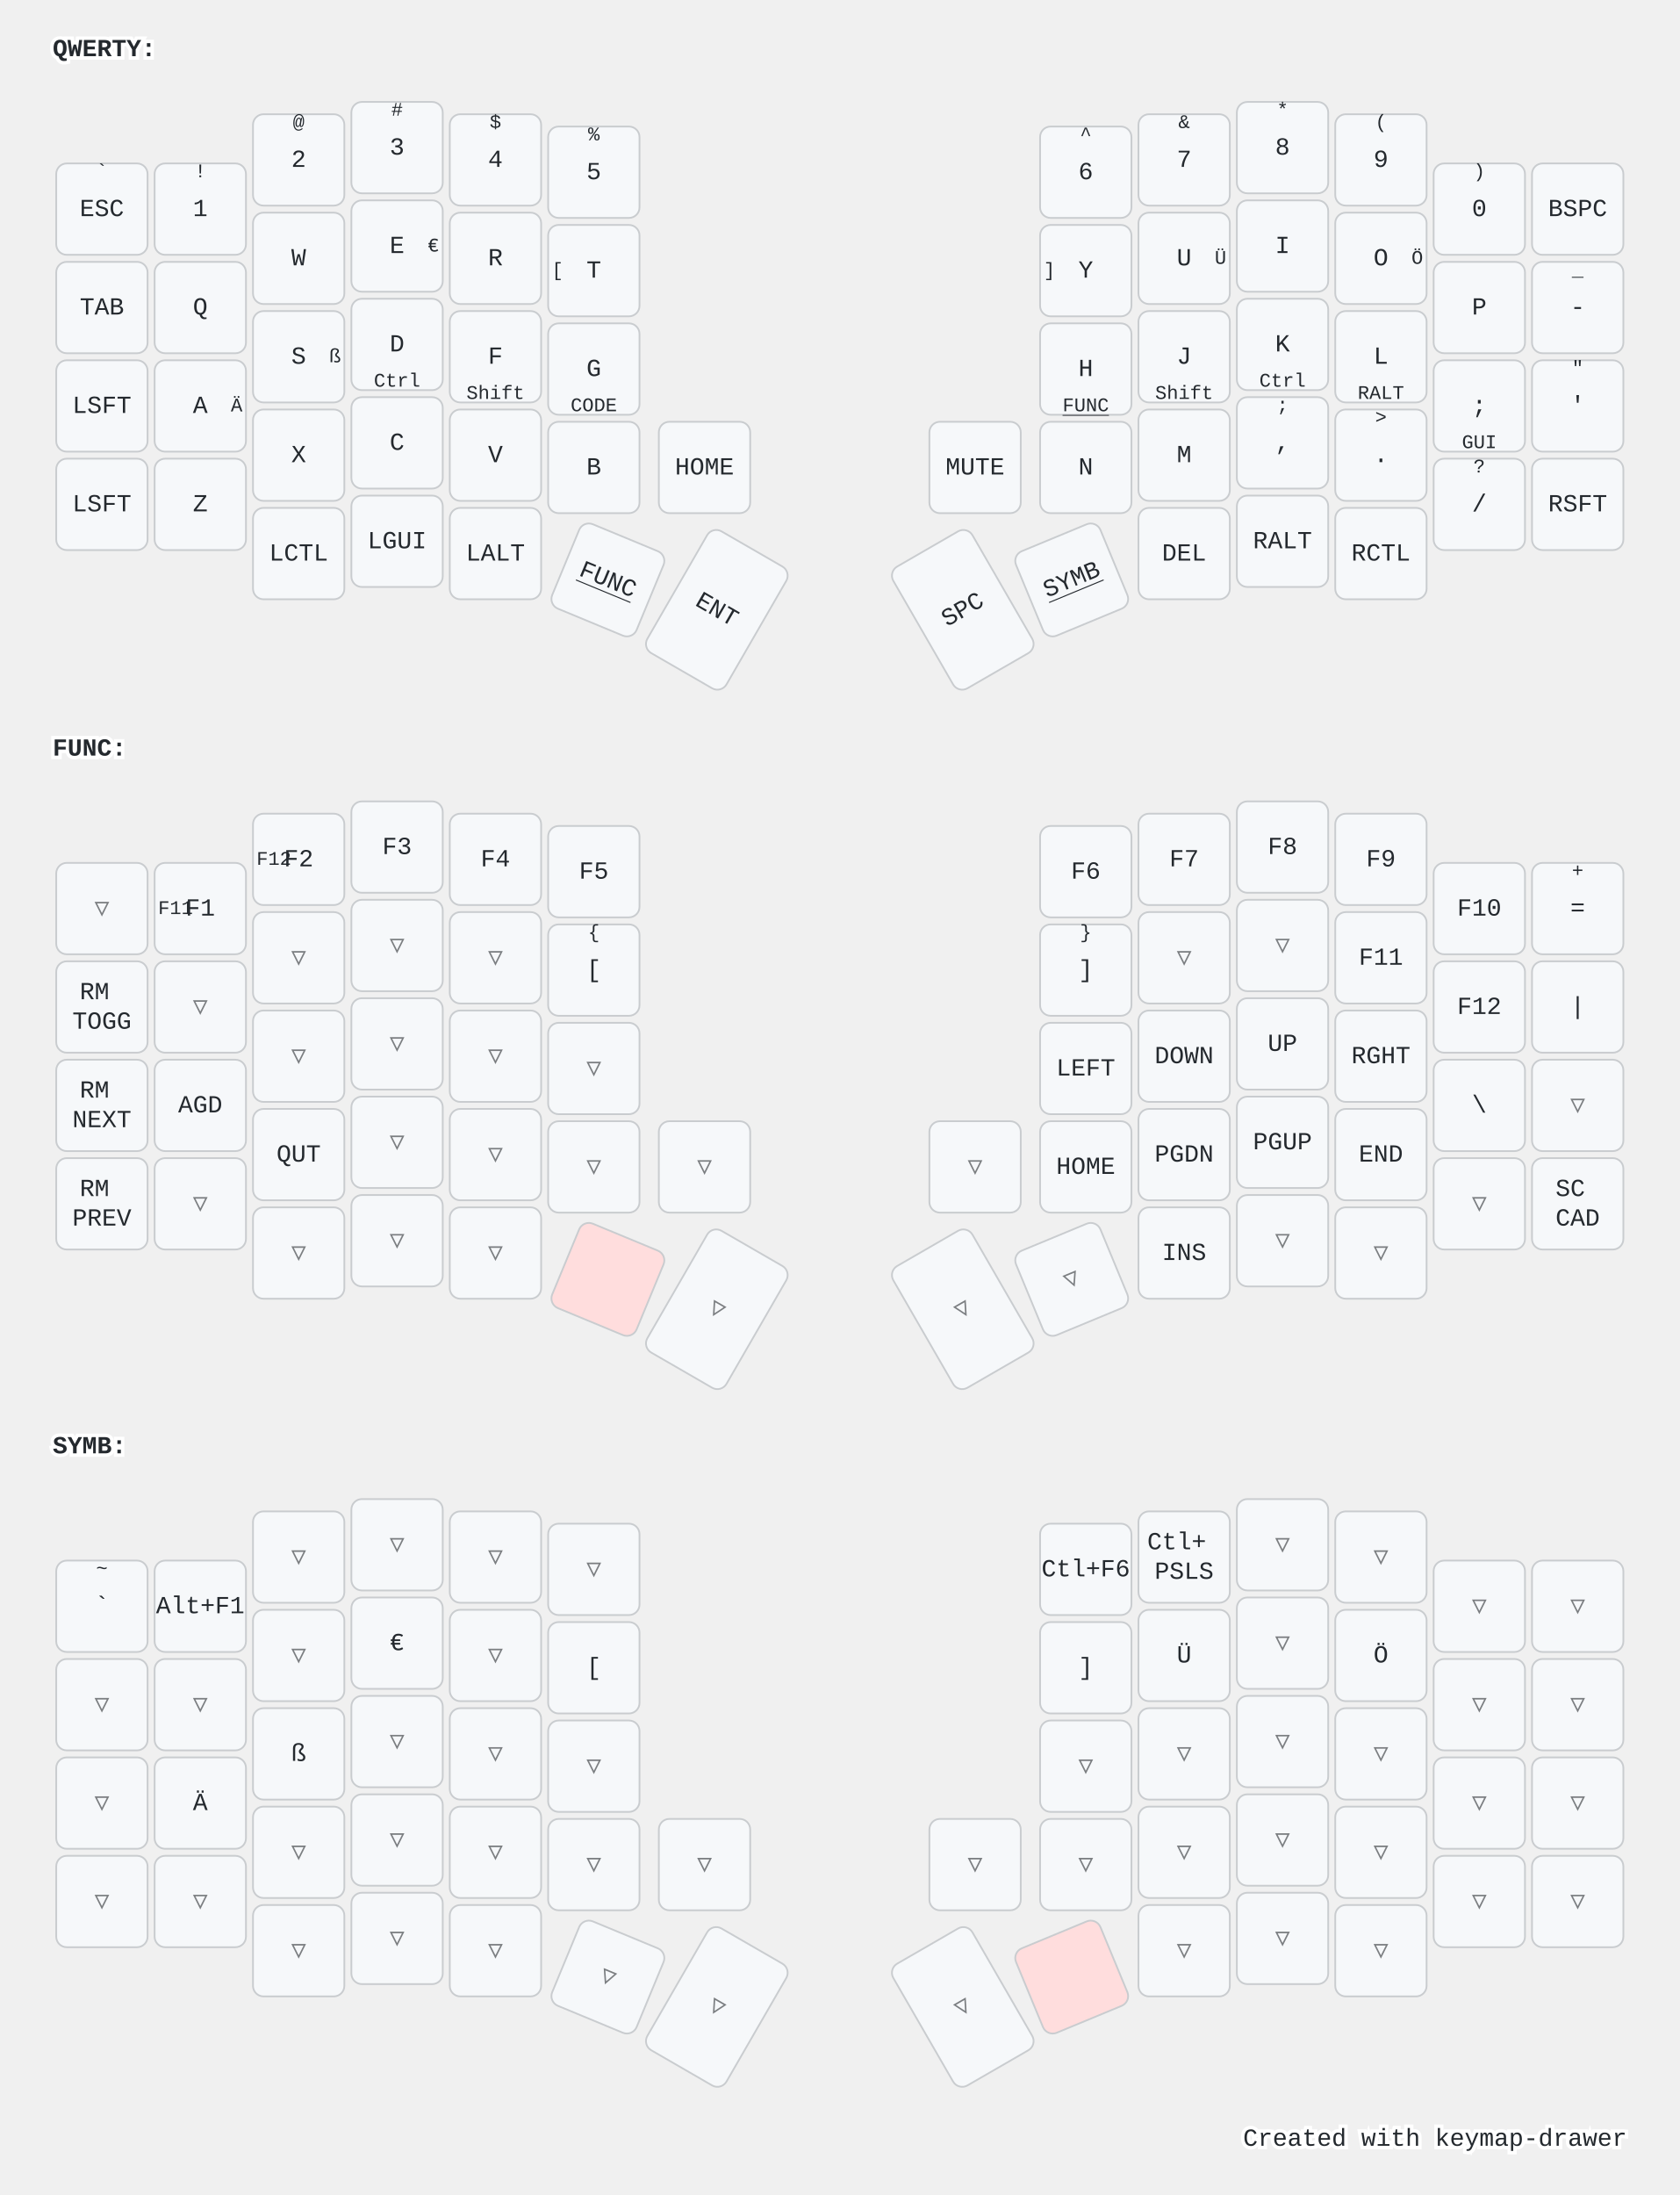
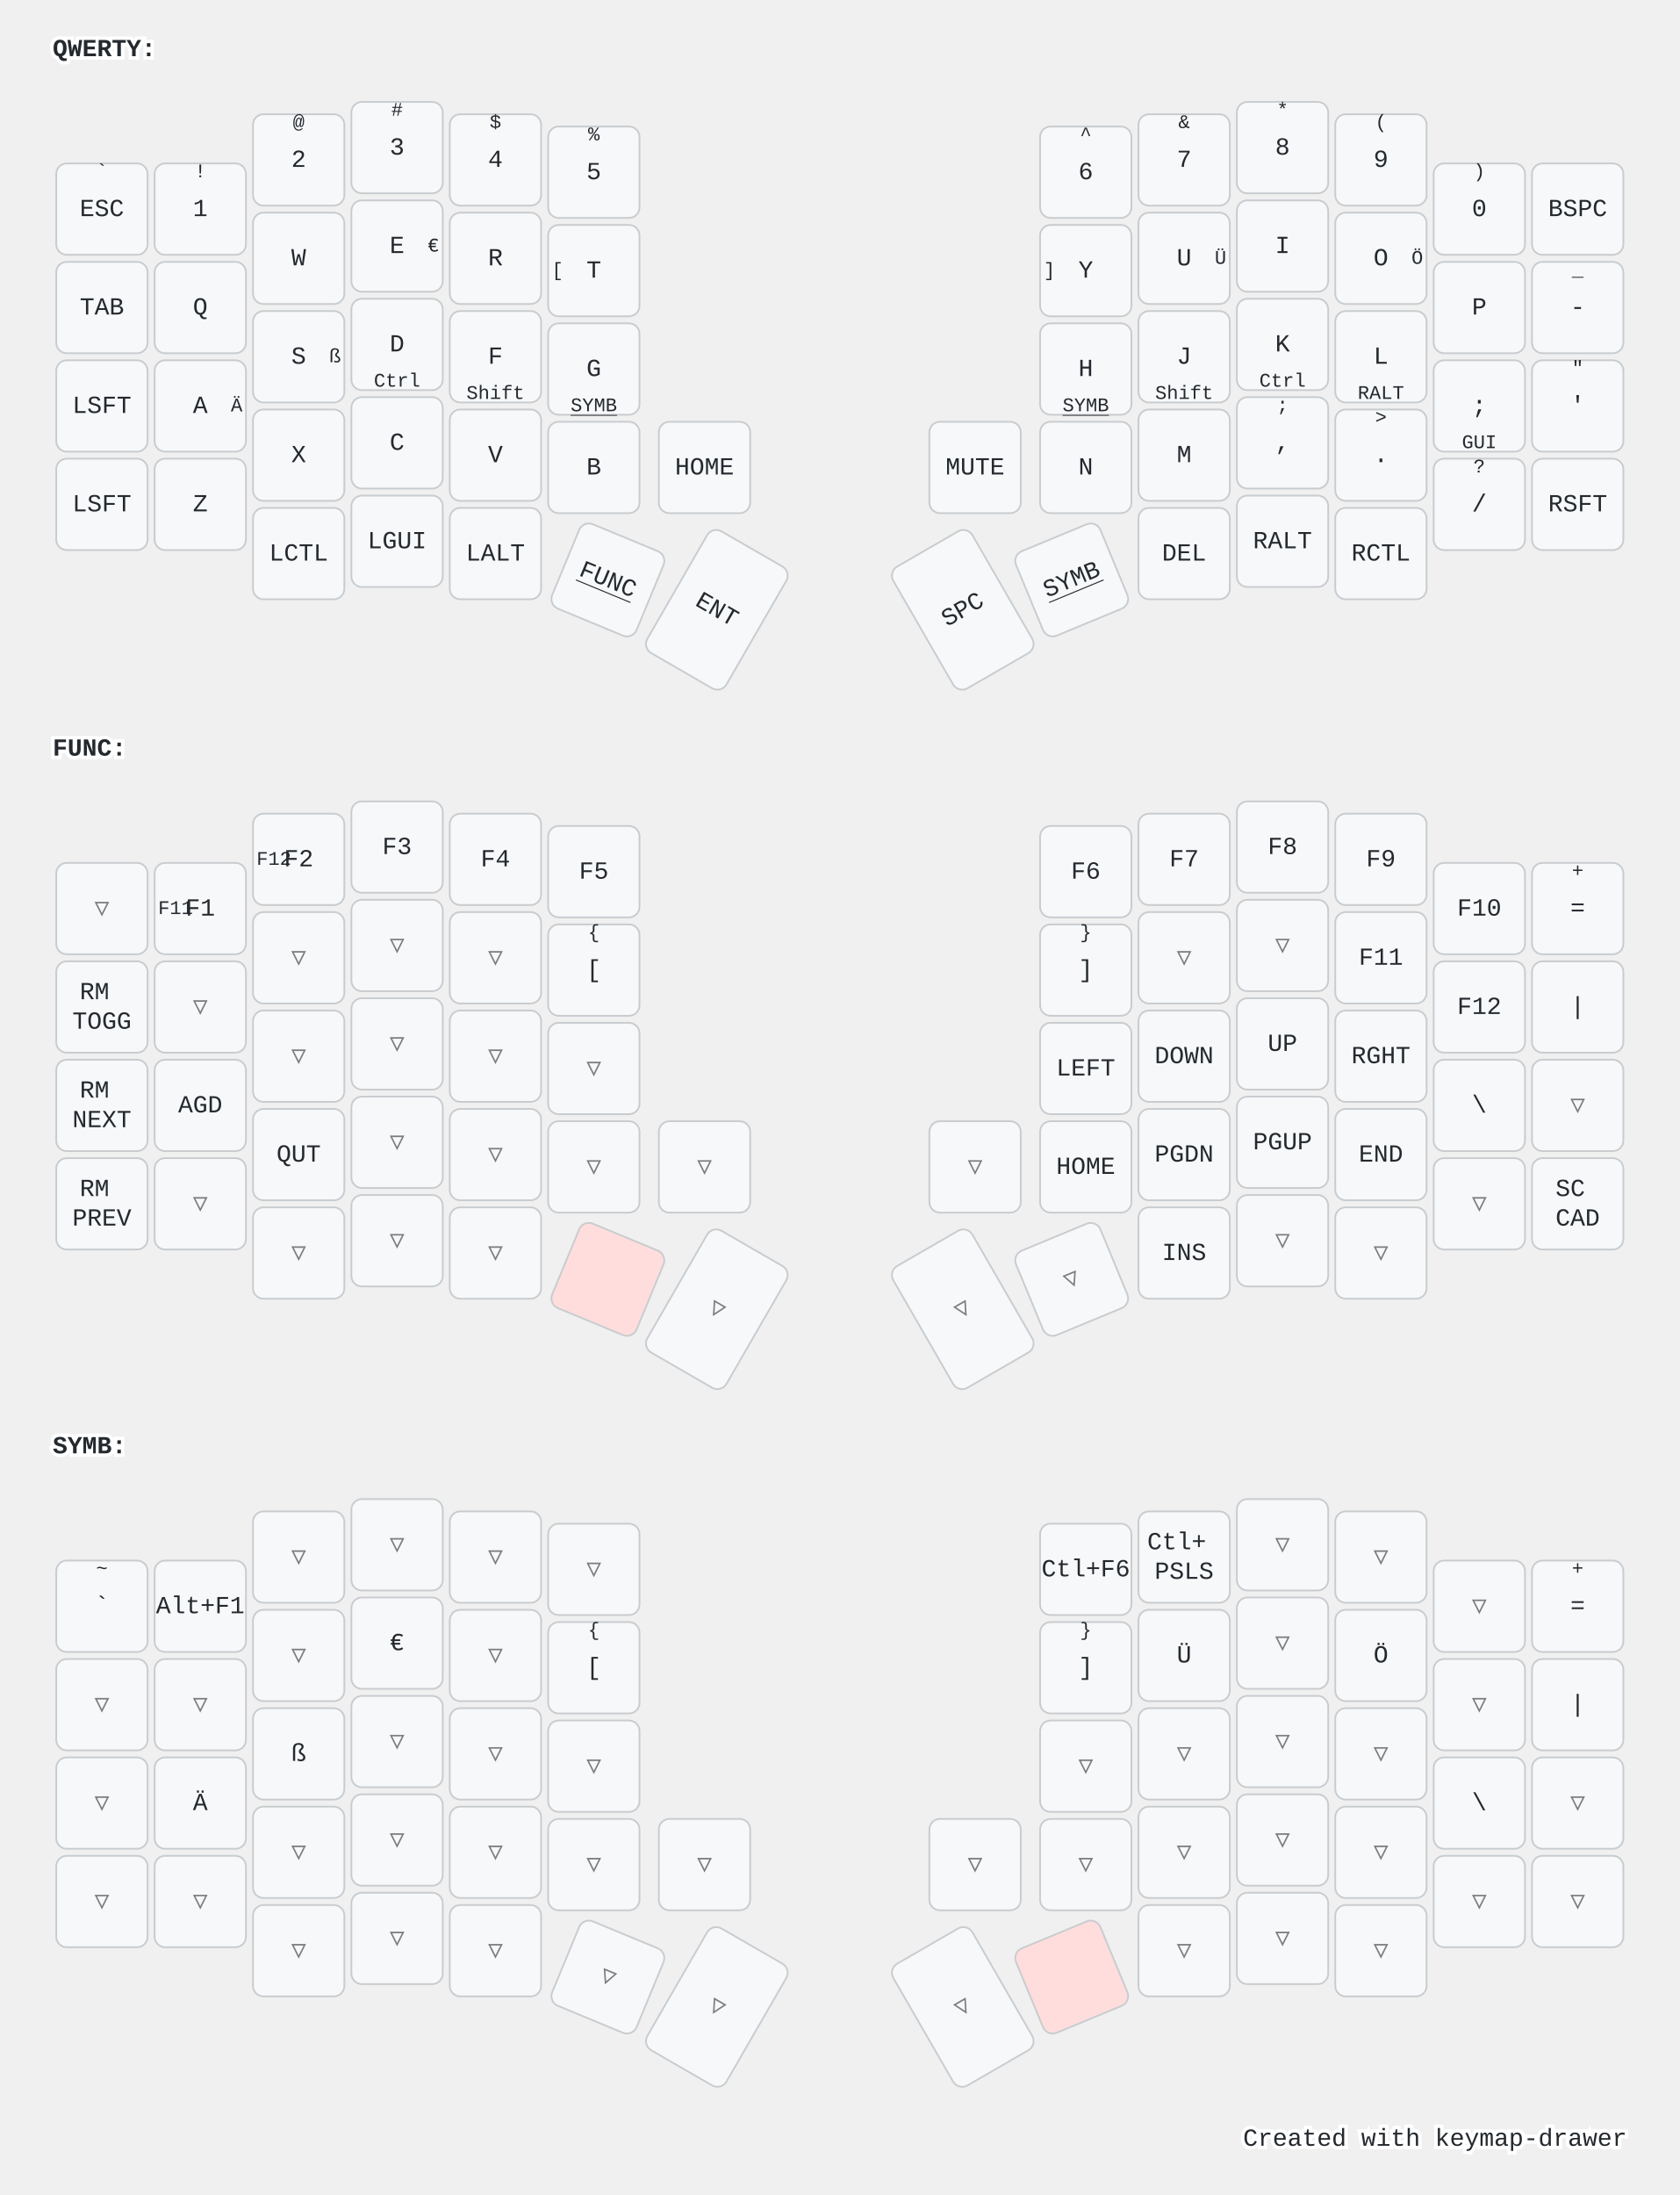
<svg xmlns="http://www.w3.org/2000/svg" width="956" height="1249" viewBox="0 0 956 1249" class="keymap">
  <style>/* inherit to force styles through use tags */
svg path {
    fill: inherit;
}

/* font and background color specifications */
svg.keymap {
    font-family: SFMono-Regular,Consolas,Liberation Mono,Menlo,monospace;
    font-size: 14px;
    font-kerning: normal;
    text-rendering: optimizeLegibility;
    fill: #24292e;
}

/* default key styling */
rect.key {
    fill: #f6f8fa;
}

rect.key, rect.combo {
    stroke: #c9cccf;
    stroke-width: 1;
}

/* default key side styling, only used is draw_key_sides is set */
rect.side {
    filter: brightness(90%);
}

/* color accent for combo boxes */
rect.combo, rect.combo-separate {
    fill: #cdf;
}

/* color accent for held keys */
rect.held, rect.combo.held {
    fill: #fdd;
}

/* color accent for ghost (optional) keys */
rect.ghost, rect.combo.ghost {
    stroke-dasharray: 4, 4;
    stroke-width: 2;
}

text {
    text-anchor: middle;
    dominant-baseline: middle;
}

/* styling for layer labels */
text.label {
    font-weight: bold;
    text-anchor: start;
    stroke: white;
    stroke-width: 4;
    paint-order: stroke;
}

/* styling for optional footer */
text.footer {
    text-anchor: end;
    dominant-baseline: auto;
    stroke: white;
    stroke-width: 4;
    paint-order: stroke;
}

/* styling for combo tap, and key non-tap label text */
text.combo, text.hold, text.shifted, text.left, text.right {
    font-size: 11px;
}

text.hold {
    text-anchor: middle;
    dominant-baseline: auto;
}

text.shifted {
    text-anchor: middle;
    dominant-baseline: hanging;
}

text.left {
    text-anchor: start;
}

text.right {
    text-anchor: end;
}

text.layer-activator {
    text-decoration: underline;
}

/* styling for hold/shifted label text in combo box */
text.combo.hold, text.combo.shifted, text.combo.left, text.combo.right {
    font-size: 8px;
}

/* lighter symbol for transparent keys */
text.trans {
    fill: #7b7e81;
}

/* styling for combo dendrons */
path.combo {
    stroke-width: 1;
    stroke: gray;
    fill: none;
}

/* Start Tabler Icons Cleanup */
/* cannot use height/width with glyphs */
.icon-tabler &gt; path {
    fill: inherit;
    stroke: inherit;
    stroke-width: 2;
}
/* hide tabler's default box */
.icon-tabler &gt; path[stroke="none"][fill="none"] {
    visibility: hidden;
}
/* End Tabler Icons Cleanup */

@media (prefers-color-scheme: dark) {
svg.keymap { fill: #d1d6db; }
rect.key { fill: #3f4750; }
rect.key, rect.combo { stroke: #60666c; }
rect.combo, rect.combo-separate { fill: #1f3d7a; }
rect.held, rect.combo.held { fill: #854747; }
text.label, text.footer { stroke: black; }
text.trans { fill: #7e8184; }
path.combo { stroke: #7f7f7f; }

}</style>
  <g transform="translate(30, 0)" class="layer-QWERTY">
    <text x="0" y="28" class="label" id="QWERTY">QWERTY:</text>
    <g transform="translate(0, 56)">
      <g transform="translate(28, 63)" class="key keypos-0">
        <rect rx="6" ry="6" x="-26" y="-26" width="52" height="52" class="key" />
        <text x="0" y="0" class="key tap">ESC</text>
        <text x="0" y="-24" class="key shifted">`</text>
      </g>
      <g transform="translate(84, 63)" class="key keypos-1">
        <rect rx="6" ry="6" x="-26" y="-26" width="52" height="52" class="key" />
        <text x="0" y="0" class="key tap">1</text>
        <text x="0" y="-24" class="key shifted">!</text>
      </g>
      <g transform="translate(140, 35)" class="key keypos-2">
        <rect rx="6" ry="6" x="-26" y="-26" width="52" height="52" class="key" />
        <text x="0" y="0" class="key tap">2</text>
        <text x="0" y="-24" class="key shifted">@</text>
      </g>
      <g transform="translate(196, 28)" class="key keypos-3">
        <rect rx="6" ry="6" x="-26" y="-26" width="52" height="52" class="key" />
        <text x="0" y="0" class="key tap">3</text>
        <text x="0" y="-24" class="key shifted">#</text>
      </g>
      <g transform="translate(252, 35)" class="key keypos-4">
        <rect rx="6" ry="6" x="-26" y="-26" width="52" height="52" class="key" />
        <text x="0" y="0" class="key tap">4</text>
        <text x="0" y="-24" class="key shifted">$</text>
      </g>
      <g transform="translate(308, 42)" class="key keypos-5">
        <rect rx="6" ry="6" x="-26" y="-26" width="52" height="52" class="key" />
        <text x="0" y="0" class="key tap">5</text>
        <text x="0" y="-24" class="key shifted">%</text>
      </g>
      <g transform="translate(588, 42)" class="key keypos-6">
        <rect rx="6" ry="6" x="-26" y="-26" width="52" height="52" class="key" />
        <text x="0" y="0" class="key tap">6</text>
        <text x="0" y="-24" class="key shifted">^</text>
      </g>
      <g transform="translate(644, 35)" class="key keypos-7">
        <rect rx="6" ry="6" x="-26" y="-26" width="52" height="52" class="key" />
        <text x="0" y="0" class="key tap">7</text>
        <text x="0" y="-24" class="key shifted">&amp;</text>
      </g>
      <g transform="translate(700, 28)" class="key keypos-8">
        <rect rx="6" ry="6" x="-26" y="-26" width="52" height="52" class="key" />
        <text x="0" y="0" class="key tap">8</text>
        <text x="0" y="-24" class="key shifted">*</text>
      </g>
      <g transform="translate(756, 35)" class="key keypos-9">
        <rect rx="6" ry="6" x="-26" y="-26" width="52" height="52" class="key" />
        <text x="0" y="0" class="key tap">9</text>
        <text x="0" y="-24" class="key shifted">(</text>
      </g>
      <g transform="translate(812, 63)" class="key keypos-10">
        <rect rx="6" ry="6" x="-26" y="-26" width="52" height="52" class="key" />
        <text x="0" y="0" class="key tap">0</text>
        <text x="0" y="-24" class="key shifted">)</text>
      </g>
      <g transform="translate(868, 63)" class="key keypos-11">
        <rect rx="6" ry="6" x="-26" y="-26" width="52" height="52" class="key" />
        <text x="0" y="0" class="key tap">BSPC</text>
      </g>
      <g transform="translate(28, 119)" class="key keypos-12">
        <rect rx="6" ry="6" x="-26" y="-26" width="52" height="52" class="key" />
        <text x="0" y="0" class="key tap">TAB</text>
      </g>
      <g transform="translate(84, 119)" class="key keypos-13">
        <rect rx="6" ry="6" x="-26" y="-26" width="52" height="52" class="key" />
        <text x="0" y="0" class="key tap">Q</text>
      </g>
      <g transform="translate(140, 91)" class="key keypos-14">
        <rect rx="6" ry="6" x="-26" y="-26" width="52" height="52" class="key" />
        <text x="0" y="0" class="key tap">W</text>
      </g>
      <g transform="translate(196, 84)" class="key keypos-15">
        <rect rx="6" ry="6" x="-26" y="-26" width="52" height="52" class="key" />
        <text x="0" y="0" class="key tap">E</text>
        <text x="24" y="0" class="key right">€</text>
      </g>
      <g transform="translate(252, 91)" class="key keypos-16">
        <rect rx="6" ry="6" x="-26" y="-26" width="52" height="52" class="key" />
        <text x="0" y="0" class="key tap">R</text>
      </g>
      <g transform="translate(308, 98)" class="key keypos-17">
        <rect rx="6" ry="6" x="-26" y="-26" width="52" height="52" class="key" />
        <text x="0" y="0" class="key tap">T</text>
        <text x="-24" y="0" class="key left">[</text>
      </g>
      <g transform="translate(588, 98)" class="key keypos-18">
        <rect rx="6" ry="6" x="-26" y="-26" width="52" height="52" class="key" />
        <text x="0" y="0" class="key tap">Y</text>
        <text x="-24" y="0" class="key left">]</text>
      </g>
      <g transform="translate(644, 91)" class="key keypos-19">
        <rect rx="6" ry="6" x="-26" y="-26" width="52" height="52" class="key" />
        <text x="0" y="0" class="key tap">U</text>
        <text x="24" y="0" class="key right">Ü</text>
      </g>
      <g transform="translate(700, 84)" class="key keypos-20">
        <rect rx="6" ry="6" x="-26" y="-26" width="52" height="52" class="key" />
        <text x="0" y="0" class="key tap">I</text>
      </g>
      <g transform="translate(756, 91)" class="key keypos-21">
        <rect rx="6" ry="6" x="-26" y="-26" width="52" height="52" class="key" />
        <text x="0" y="0" class="key tap">O</text>
        <text x="24" y="0" class="key right">Ö</text>
      </g>
      <g transform="translate(812, 119)" class="key keypos-22">
        <rect rx="6" ry="6" x="-26" y="-26" width="52" height="52" class="key" />
        <text x="0" y="0" class="key tap">P</text>
      </g>
      <g transform="translate(868, 119)" class="key keypos-23">
        <rect rx="6" ry="6" x="-26" y="-26" width="52" height="52" class="key" />
        <text x="0" y="0" class="key tap">-</text>
        <text x="0" y="-24" class="key shifted">_</text>
      </g>
      <g transform="translate(28, 175)" class="key keypos-24">
        <rect rx="6" ry="6" x="-26" y="-26" width="52" height="52" class="key" />
        <text x="0" y="0" class="key tap">LSFT</text>
      </g>
      <g transform="translate(84, 175)" class="key keypos-25">
        <rect rx="6" ry="6" x="-26" y="-26" width="52" height="52" class="key" />
        <text x="0" y="0" class="key tap">A</text>
        <text x="24" y="0" class="key right">Ä</text>
      </g>
      <g transform="translate(140, 147)" class="key keypos-26">
        <rect rx="6" ry="6" x="-26" y="-26" width="52" height="52" class="key" />
        <text x="0" y="0" class="key tap">S</text>
        <text x="24" y="0" class="key right">ß</text>
      </g>
      <g transform="translate(196, 140)" class="key keypos-27">
        <rect rx="6" ry="6" x="-26" y="-26" width="52" height="52" class="key" />
        <text x="0" y="0" class="key tap">D</text>
        <text x="0" y="24" class="key hold">Ctrl</text>
      </g>
      <g transform="translate(252, 147)" class="key keypos-28">
        <rect rx="6" ry="6" x="-26" y="-26" width="52" height="52" class="key" />
        <text x="0" y="0" class="key tap">F</text>
        <text x="0" y="24" class="key hold">Shift</text>
      </g>
      <g transform="translate(308, 154)" class="key keypos-29">
        <rect rx="6" ry="6" x="-26" y="-26" width="52" height="52" class="key" />
        <text x="0" y="0" class="key tap">G</text>
-         <text x="0" y="24" class="key hold">CODE</text>
+         <a href="#SYMB">
+           <text x="0" y="24" class="key hold layer-activator">SYMB</text>
+         </a>
      </g>
      <g transform="translate(588, 154)" class="key keypos-30">
        <rect rx="6" ry="6" x="-26" y="-26" width="52" height="52" class="key" />
        <text x="0" y="0" class="key tap">H</text>
-         <a href="#FUNC">
-           <text x="0" y="24" class="key hold layer-activator">FUNC</text>
+         <a href="#SYMB">
+           <text x="0" y="24" class="key hold layer-activator">SYMB</text>
        </a>
      </g>
      <g transform="translate(644, 147)" class="key keypos-31">
        <rect rx="6" ry="6" x="-26" y="-26" width="52" height="52" class="key" />
        <text x="0" y="0" class="key tap">J</text>
        <text x="0" y="24" class="key hold">Shift</text>
      </g>
      <g transform="translate(700, 140)" class="key keypos-32">
        <rect rx="6" ry="6" x="-26" y="-26" width="52" height="52" class="key" />
        <text x="0" y="0" class="key tap">K</text>
        <text x="0" y="24" class="key hold">Ctrl</text>
      </g>
      <g transform="translate(756, 147)" class="key keypos-33">
        <rect rx="6" ry="6" x="-26" y="-26" width="52" height="52" class="key" />
        <text x="0" y="0" class="key tap">L</text>
        <text x="0" y="24" class="key hold">RALT</text>
      </g>
      <g transform="translate(812, 175)" class="key keypos-34">
        <rect rx="6" ry="6" x="-26" y="-26" width="52" height="52" class="key" />
        <text x="0" y="0" class="key tap">;</text>
        <text x="0" y="24" class="key hold">GUI</text>
      </g>
      <g transform="translate(868, 175)" class="key keypos-35">
        <rect rx="6" ry="6" x="-26" y="-26" width="52" height="52" class="key" />
        <text x="0" y="0" class="key tap">'</text>
        <text x="0" y="-24" class="key shifted">"</text>
      </g>
      <g transform="translate(28, 231)" class="key keypos-36">
        <rect rx="6" ry="6" x="-26" y="-26" width="52" height="52" class="key" />
        <text x="0" y="0" class="key tap">LSFT</text>
      </g>
      <g transform="translate(84, 231)" class="key keypos-37">
        <rect rx="6" ry="6" x="-26" y="-26" width="52" height="52" class="key" />
        <text x="0" y="0" class="key tap">Z</text>
      </g>
      <g transform="translate(140, 203)" class="key keypos-38">
        <rect rx="6" ry="6" x="-26" y="-26" width="52" height="52" class="key" />
        <text x="0" y="0" class="key tap">X</text>
      </g>
      <g transform="translate(196, 196)" class="key keypos-39">
        <rect rx="6" ry="6" x="-26" y="-26" width="52" height="52" class="key" />
        <text x="0" y="0" class="key tap">C</text>
      </g>
      <g transform="translate(252, 203)" class="key keypos-40">
        <rect rx="6" ry="6" x="-26" y="-26" width="52" height="52" class="key" />
        <text x="0" y="0" class="key tap">V</text>
      </g>
      <g transform="translate(308, 210)" class="key keypos-41">
        <rect rx="6" ry="6" x="-26" y="-26" width="52" height="52" class="key" />
        <text x="0" y="0" class="key tap">B</text>
      </g>
      <g transform="translate(371, 210)" class="key keypos-42">
        <rect rx="6" ry="6" x="-26" y="-26" width="52" height="52" class="key" />
        <text x="0" y="0" class="key tap">HOME</text>
      </g>
      <g transform="translate(525, 210)" class="key keypos-43">
        <rect rx="6" ry="6" x="-26" y="-26" width="52" height="52" class="key" />
        <text x="0" y="0" class="key tap">MUTE</text>
      </g>
      <g transform="translate(588, 210)" class="key keypos-44">
        <rect rx="6" ry="6" x="-26" y="-26" width="52" height="52" class="key" />
        <text x="0" y="0" class="key tap">N</text>
      </g>
      <g transform="translate(644, 203)" class="key keypos-45">
        <rect rx="6" ry="6" x="-26" y="-26" width="52" height="52" class="key" />
        <text x="0" y="0" class="key tap">M</text>
      </g>
      <g transform="translate(700, 196)" class="key keypos-46">
        <rect rx="6" ry="6" x="-26" y="-26" width="52" height="52" class="key" />
        <text x="0" y="0" class="key tap">,</text>
        <text x="0" y="-24" class="key shifted">;</text>
      </g>
      <g transform="translate(756, 203)" class="key keypos-47">
        <rect rx="6" ry="6" x="-26" y="-26" width="52" height="52" class="key" />
        <text x="0" y="0" class="key tap">.</text>
        <text x="0" y="-24" class="key shifted">&gt;</text>
      </g>
      <g transform="translate(812, 231)" class="key keypos-48">
        <rect rx="6" ry="6" x="-26" y="-26" width="52" height="52" class="key" />
        <text x="0" y="0" class="key tap">/</text>
        <text x="0" y="-24" class="key shifted">?</text>
      </g>
      <g transform="translate(868, 231)" class="key keypos-49">
        <rect rx="6" ry="6" x="-26" y="-26" width="52" height="52" class="key" />
        <text x="0" y="0" class="key tap">RSFT</text>
      </g>
      <g transform="translate(140, 259)" class="key keypos-50">
        <rect rx="6" ry="6" x="-26" y="-26" width="52" height="52" class="key" />
        <text x="0" y="0" class="key tap">LCTL</text>
      </g>
      <g transform="translate(196, 252)" class="key keypos-51">
        <rect rx="6" ry="6" x="-26" y="-26" width="52" height="52" class="key" />
        <text x="0" y="0" class="key tap">LGUI</text>
      </g>
      <g transform="translate(252, 259)" class="key keypos-52">
        <rect rx="6" ry="6" x="-26" y="-26" width="52" height="52" class="key" />
        <text x="0" y="0" class="key tap">LALT</text>
      </g>
      <g transform="translate(316, 274) rotate(22.5)" class="key keypos-53">
        <rect rx="6" ry="6" x="-26" y="-26" width="52" height="52" class="key" />
        <a href="#FUNC">
          <text x="0" y="0" class="key tap layer-activator">FUNC</text>
        </a>
      </g>
      <g transform="translate(378, 291) rotate(30.0)" class="key keypos-54">
        <rect rx="6" ry="6" x="-26" y="-40" width="52" height="80" class="key" />
        <text x="0" y="0" class="key tap">ENT</text>
      </g>
      <g transform="translate(518, 291) rotate(-30.0)" class="key keypos-55">
        <rect rx="6" ry="6" x="-26" y="-40" width="52" height="80" class="key" />
        <text x="0" y="0" class="key tap">SPC</text>
      </g>
      <g transform="translate(580, 274) rotate(-22.5)" class="key keypos-56">
        <rect rx="6" ry="6" x="-26" y="-26" width="52" height="52" class="key" />
        <a href="#SYMB">
          <text x="0" y="0" class="key tap layer-activator">SYMB</text>
        </a>
      </g>
      <g transform="translate(644, 259)" class="key keypos-57">
        <rect rx="6" ry="6" x="-26" y="-26" width="52" height="52" class="key" />
        <text x="0" y="0" class="key tap">DEL</text>
      </g>
      <g transform="translate(700, 252)" class="key keypos-58">
        <rect rx="6" ry="6" x="-26" y="-26" width="52" height="52" class="key" />
        <text x="0" y="0" class="key tap">RALT</text>
      </g>
      <g transform="translate(756, 259)" class="key keypos-59">
        <rect rx="6" ry="6" x="-26" y="-26" width="52" height="52" class="key" />
        <text x="0" y="0" class="key tap">RCTL</text>
      </g>
    </g>
  </g>
  <g transform="translate(30, 398)" class="layer-FUNC">
    <text x="0" y="28" class="label" id="FUNC">FUNC:</text>
    <g transform="translate(0, 56)">
      <g transform="translate(28, 63)" class="key trans keypos-0">
        <rect rx="6" ry="6" x="-26" y="-26" width="52" height="52" class="key trans" />
        <text x="0" y="0" class="key trans tap">▽</text>
      </g>
      <g transform="translate(84, 63)" class="key keypos-1">
        <rect rx="6" ry="6" x="-26" y="-26" width="52" height="52" class="key" />
        <text x="0" y="0" class="key tap">F1</text>
        <text x="-24" y="0" class="key left">F11</text>
      </g>
      <g transform="translate(140, 35)" class="key keypos-2">
        <rect rx="6" ry="6" x="-26" y="-26" width="52" height="52" class="key" />
        <text x="0" y="0" class="key tap">F2</text>
        <text x="-24" y="0" class="key left">F12</text>
      </g>
      <g transform="translate(196, 28)" class="key keypos-3">
        <rect rx="6" ry="6" x="-26" y="-26" width="52" height="52" class="key" />
        <text x="0" y="0" class="key tap">F3</text>
      </g>
      <g transform="translate(252, 35)" class="key keypos-4">
        <rect rx="6" ry="6" x="-26" y="-26" width="52" height="52" class="key" />
        <text x="0" y="0" class="key tap">F4</text>
      </g>
      <g transform="translate(308, 42)" class="key keypos-5">
        <rect rx="6" ry="6" x="-26" y="-26" width="52" height="52" class="key" />
        <text x="0" y="0" class="key tap">F5</text>
      </g>
      <g transform="translate(588, 42)" class="key keypos-6">
        <rect rx="6" ry="6" x="-26" y="-26" width="52" height="52" class="key" />
        <text x="0" y="0" class="key tap">F6</text>
      </g>
      <g transform="translate(644, 35)" class="key keypos-7">
        <rect rx="6" ry="6" x="-26" y="-26" width="52" height="52" class="key" />
        <text x="0" y="0" class="key tap">F7</text>
      </g>
      <g transform="translate(700, 28)" class="key keypos-8">
        <rect rx="6" ry="6" x="-26" y="-26" width="52" height="52" class="key" />
        <text x="0" y="0" class="key tap">F8</text>
      </g>
      <g transform="translate(756, 35)" class="key keypos-9">
        <rect rx="6" ry="6" x="-26" y="-26" width="52" height="52" class="key" />
        <text x="0" y="0" class="key tap">F9</text>
      </g>
      <g transform="translate(812, 63)" class="key keypos-10">
        <rect rx="6" ry="6" x="-26" y="-26" width="52" height="52" class="key" />
        <text x="0" y="0" class="key tap">F10</text>
      </g>
      <g transform="translate(868, 63)" class="key keypos-11">
        <rect rx="6" ry="6" x="-26" y="-26" width="52" height="52" class="key" />
        <text x="0" y="0" class="key tap">=</text>
        <text x="0" y="-24" class="key shifted">+</text>
      </g>
      <g transform="translate(28, 119)" class="key keypos-12">
        <rect rx="6" ry="6" x="-26" y="-26" width="52" height="52" class="key" />
        <text x="0" y="0" class="key tap">
          <tspan x="0" dy="-0.6em">RM</tspan>
          <tspan x="0" dy="1.2em">TOGG</tspan>
        </text>
      </g>
      <g transform="translate(84, 119)" class="key trans keypos-13">
        <rect rx="6" ry="6" x="-26" y="-26" width="52" height="52" class="key trans" />
        <text x="0" y="0" class="key trans tap">▽</text>
      </g>
      <g transform="translate(140, 91)" class="key trans keypos-14">
        <rect rx="6" ry="6" x="-26" y="-26" width="52" height="52" class="key trans" />
        <text x="0" y="0" class="key trans tap">▽</text>
      </g>
      <g transform="translate(196, 84)" class="key trans keypos-15">
        <rect rx="6" ry="6" x="-26" y="-26" width="52" height="52" class="key trans" />
        <text x="0" y="0" class="key trans tap">▽</text>
      </g>
      <g transform="translate(252, 91)" class="key trans keypos-16">
        <rect rx="6" ry="6" x="-26" y="-26" width="52" height="52" class="key trans" />
        <text x="0" y="0" class="key trans tap">▽</text>
      </g>
      <g transform="translate(308, 98)" class="key keypos-17">
        <rect rx="6" ry="6" x="-26" y="-26" width="52" height="52" class="key" />
        <text x="0" y="0" class="key tap">[</text>
        <text x="0" y="-24" class="key shifted">{</text>
      </g>
      <g transform="translate(588, 98)" class="key keypos-18">
        <rect rx="6" ry="6" x="-26" y="-26" width="52" height="52" class="key" />
        <text x="0" y="0" class="key tap">]</text>
        <text x="0" y="-24" class="key shifted">}</text>
      </g>
      <g transform="translate(644, 91)" class="key trans keypos-19">
        <rect rx="6" ry="6" x="-26" y="-26" width="52" height="52" class="key trans" />
        <text x="0" y="0" class="key trans tap">▽</text>
      </g>
      <g transform="translate(700, 84)" class="key trans keypos-20">
        <rect rx="6" ry="6" x="-26" y="-26" width="52" height="52" class="key trans" />
        <text x="0" y="0" class="key trans tap">▽</text>
      </g>
      <g transform="translate(756, 91)" class="key keypos-21">
        <rect rx="6" ry="6" x="-26" y="-26" width="52" height="52" class="key" />
        <text x="0" y="0" class="key tap">F11</text>
      </g>
      <g transform="translate(812, 119)" class="key keypos-22">
        <rect rx="6" ry="6" x="-26" y="-26" width="52" height="52" class="key" />
        <text x="0" y="0" class="key tap">F12</text>
      </g>
      <g transform="translate(868, 119)" class="key keypos-23">
        <rect rx="6" ry="6" x="-26" y="-26" width="52" height="52" class="key" />
        <text x="0" y="0" class="key tap">|</text>
      </g>
      <g transform="translate(28, 175)" class="key keypos-24">
        <rect rx="6" ry="6" x="-26" y="-26" width="52" height="52" class="key" />
        <text x="0" y="0" class="key tap">
          <tspan x="0" dy="-0.6em">RM</tspan>
          <tspan x="0" dy="1.2em">NEXT</tspan>
        </text>
      </g>
      <g transform="translate(84, 175)" class="key keypos-25">
        <rect rx="6" ry="6" x="-26" y="-26" width="52" height="52" class="key" />
        <text x="0" y="0" class="key tap">AGD</text>
      </g>
      <g transform="translate(140, 147)" class="key trans keypos-26">
        <rect rx="6" ry="6" x="-26" y="-26" width="52" height="52" class="key trans" />
        <text x="0" y="0" class="key trans tap">▽</text>
      </g>
      <g transform="translate(196, 140)" class="key trans keypos-27">
        <rect rx="6" ry="6" x="-26" y="-26" width="52" height="52" class="key trans" />
        <text x="0" y="0" class="key trans tap">▽</text>
      </g>
      <g transform="translate(252, 147)" class="key trans keypos-28">
        <rect rx="6" ry="6" x="-26" y="-26" width="52" height="52" class="key trans" />
        <text x="0" y="0" class="key trans tap">▽</text>
      </g>
      <g transform="translate(308, 154)" class="key trans keypos-29">
        <rect rx="6" ry="6" x="-26" y="-26" width="52" height="52" class="key trans" />
        <text x="0" y="0" class="key trans tap">▽</text>
      </g>
      <g transform="translate(588, 154)" class="key keypos-30">
        <rect rx="6" ry="6" x="-26" y="-26" width="52" height="52" class="key" />
        <text x="0" y="0" class="key tap">LEFT</text>
      </g>
      <g transform="translate(644, 147)" class="key keypos-31">
        <rect rx="6" ry="6" x="-26" y="-26" width="52" height="52" class="key" />
        <text x="0" y="0" class="key tap">DOWN</text>
      </g>
      <g transform="translate(700, 140)" class="key keypos-32">
        <rect rx="6" ry="6" x="-26" y="-26" width="52" height="52" class="key" />
        <text x="0" y="0" class="key tap">UP</text>
      </g>
      <g transform="translate(756, 147)" class="key keypos-33">
        <rect rx="6" ry="6" x="-26" y="-26" width="52" height="52" class="key" />
        <text x="0" y="0" class="key tap">RGHT</text>
      </g>
      <g transform="translate(812, 175)" class="key keypos-34">
        <rect rx="6" ry="6" x="-26" y="-26" width="52" height="52" class="key" />
        <text x="0" y="0" class="key tap">\</text>
      </g>
      <g transform="translate(868, 175)" class="key trans keypos-35">
        <rect rx="6" ry="6" x="-26" y="-26" width="52" height="52" class="key trans" />
        <text x="0" y="0" class="key trans tap">▽</text>
      </g>
      <g transform="translate(28, 231)" class="key keypos-36">
        <rect rx="6" ry="6" x="-26" y="-26" width="52" height="52" class="key" />
        <text x="0" y="0" class="key tap">
          <tspan x="0" dy="-0.6em">RM</tspan>
          <tspan x="0" dy="1.2em">PREV</tspan>
        </text>
      </g>
      <g transform="translate(84, 231)" class="key trans keypos-37">
        <rect rx="6" ry="6" x="-26" y="-26" width="52" height="52" class="key trans" />
        <text x="0" y="0" class="key trans tap">▽</text>
      </g>
      <g transform="translate(140, 203)" class="key keypos-38">
        <rect rx="6" ry="6" x="-26" y="-26" width="52" height="52" class="key" />
        <text x="0" y="0" class="key tap">QUT</text>
      </g>
      <g transform="translate(196, 196)" class="key trans keypos-39">
        <rect rx="6" ry="6" x="-26" y="-26" width="52" height="52" class="key trans" />
        <text x="0" y="0" class="key trans tap">▽</text>
      </g>
      <g transform="translate(252, 203)" class="key trans keypos-40">
        <rect rx="6" ry="6" x="-26" y="-26" width="52" height="52" class="key trans" />
        <text x="0" y="0" class="key trans tap">▽</text>
      </g>
      <g transform="translate(308, 210)" class="key trans keypos-41">
        <rect rx="6" ry="6" x="-26" y="-26" width="52" height="52" class="key trans" />
        <text x="0" y="0" class="key trans tap">▽</text>
      </g>
      <g transform="translate(371, 210)" class="key trans keypos-42">
        <rect rx="6" ry="6" x="-26" y="-26" width="52" height="52" class="key trans" />
        <text x="0" y="0" class="key trans tap">▽</text>
      </g>
      <g transform="translate(525, 210)" class="key trans keypos-43">
        <rect rx="6" ry="6" x="-26" y="-26" width="52" height="52" class="key trans" />
        <text x="0" y="0" class="key trans tap">▽</text>
      </g>
      <g transform="translate(588, 210)" class="key keypos-44">
        <rect rx="6" ry="6" x="-26" y="-26" width="52" height="52" class="key" />
        <text x="0" y="0" class="key tap">HOME</text>
      </g>
      <g transform="translate(644, 203)" class="key keypos-45">
        <rect rx="6" ry="6" x="-26" y="-26" width="52" height="52" class="key" />
        <text x="0" y="0" class="key tap">PGDN</text>
      </g>
      <g transform="translate(700, 196)" class="key keypos-46">
        <rect rx="6" ry="6" x="-26" y="-26" width="52" height="52" class="key" />
        <text x="0" y="0" class="key tap">PGUP</text>
      </g>
      <g transform="translate(756, 203)" class="key keypos-47">
        <rect rx="6" ry="6" x="-26" y="-26" width="52" height="52" class="key" />
        <text x="0" y="0" class="key tap">END</text>
      </g>
      <g transform="translate(812, 231)" class="key trans keypos-48">
        <rect rx="6" ry="6" x="-26" y="-26" width="52" height="52" class="key trans" />
        <text x="0" y="0" class="key trans tap">▽</text>
      </g>
      <g transform="translate(868, 231)" class="key keypos-49">
        <rect rx="6" ry="6" x="-26" y="-26" width="52" height="52" class="key" />
        <text x="0" y="0" class="key tap">
          <tspan x="0" dy="-0.6em">SC</tspan>
          <tspan x="0" dy="1.2em">CAD</tspan>
        </text>
      </g>
      <g transform="translate(140, 259)" class="key trans keypos-50">
        <rect rx="6" ry="6" x="-26" y="-26" width="52" height="52" class="key trans" />
        <text x="0" y="0" class="key trans tap">▽</text>
      </g>
      <g transform="translate(196, 252)" class="key trans keypos-51">
        <rect rx="6" ry="6" x="-26" y="-26" width="52" height="52" class="key trans" />
        <text x="0" y="0" class="key trans tap">▽</text>
      </g>
      <g transform="translate(252, 259)" class="key trans keypos-52">
        <rect rx="6" ry="6" x="-26" y="-26" width="52" height="52" class="key trans" />
        <text x="0" y="0" class="key trans tap">▽</text>
      </g>
      <g transform="translate(316, 274) rotate(22.5)" class="key held keypos-53">
        <rect rx="6" ry="6" x="-26" y="-26" width="52" height="52" class="key held" />
      </g>
      <g transform="translate(378, 291) rotate(30.0)" class="key trans keypos-54">
        <rect rx="6" ry="6" x="-26" y="-40" width="52" height="80" class="key trans" />
        <text x="0" y="0" class="key trans tap">▽</text>
      </g>
      <g transform="translate(518, 291) rotate(-30.0)" class="key trans keypos-55">
        <rect rx="6" ry="6" x="-26" y="-40" width="52" height="80" class="key trans" />
        <text x="0" y="0" class="key trans tap">▽</text>
      </g>
      <g transform="translate(580, 274) rotate(-22.5)" class="key trans keypos-56">
        <rect rx="6" ry="6" x="-26" y="-26" width="52" height="52" class="key trans" />
        <text x="0" y="0" class="key trans tap">▽</text>
      </g>
      <g transform="translate(644, 259)" class="key keypos-57">
        <rect rx="6" ry="6" x="-26" y="-26" width="52" height="52" class="key" />
        <text x="0" y="0" class="key tap">INS</text>
      </g>
      <g transform="translate(700, 252)" class="key trans keypos-58">
        <rect rx="6" ry="6" x="-26" y="-26" width="52" height="52" class="key trans" />
        <text x="0" y="0" class="key trans tap">▽</text>
      </g>
      <g transform="translate(756, 259)" class="key trans keypos-59">
        <rect rx="6" ry="6" x="-26" y="-26" width="52" height="52" class="key trans" />
        <text x="0" y="0" class="key trans tap">▽</text>
      </g>
    </g>
  </g>
  <g transform="translate(30, 795)" class="layer-SYMB">
    <text x="0" y="28" class="label" id="SYMB">SYMB:</text>
    <g transform="translate(0, 56)">
      <g transform="translate(28, 63)" class="key keypos-0">
        <rect rx="6" ry="6" x="-26" y="-26" width="52" height="52" class="key" />
        <text x="0" y="0" class="key tap">`</text>
        <text x="0" y="-24" class="key shifted">~</text>
      </g>
      <g transform="translate(84, 63)" class="key keypos-1">
        <rect rx="6" ry="6" x="-26" y="-26" width="52" height="52" class="key" />
        <text x="0" y="0" class="key tap">Alt+F1</text>
      </g>
      <g transform="translate(140, 35)" class="key trans keypos-2">
        <rect rx="6" ry="6" x="-26" y="-26" width="52" height="52" class="key trans" />
        <text x="0" y="0" class="key trans tap">▽</text>
      </g>
      <g transform="translate(196, 28)" class="key trans keypos-3">
        <rect rx="6" ry="6" x="-26" y="-26" width="52" height="52" class="key trans" />
        <text x="0" y="0" class="key trans tap">▽</text>
      </g>
      <g transform="translate(252, 35)" class="key trans keypos-4">
        <rect rx="6" ry="6" x="-26" y="-26" width="52" height="52" class="key trans" />
        <text x="0" y="0" class="key trans tap">▽</text>
      </g>
      <g transform="translate(308, 42)" class="key trans keypos-5">
        <rect rx="6" ry="6" x="-26" y="-26" width="52" height="52" class="key trans" />
        <text x="0" y="0" class="key trans tap">▽</text>
      </g>
      <g transform="translate(588, 42)" class="key keypos-6">
        <rect rx="6" ry="6" x="-26" y="-26" width="52" height="52" class="key" />
        <text x="0" y="0" class="key tap">Ctl+F6</text>
      </g>
      <g transform="translate(644, 35)" class="key keypos-7">
        <rect rx="6" ry="6" x="-26" y="-26" width="52" height="52" class="key" />
        <text x="0" y="0" class="key tap">
          <tspan x="0" dy="-0.6em">Ctl+</tspan>
          <tspan x="0" dy="1.2em">PSLS</tspan>
        </text>
      </g>
      <g transform="translate(700, 28)" class="key trans keypos-8">
        <rect rx="6" ry="6" x="-26" y="-26" width="52" height="52" class="key trans" />
        <text x="0" y="0" class="key trans tap">▽</text>
      </g>
      <g transform="translate(756, 35)" class="key trans keypos-9">
        <rect rx="6" ry="6" x="-26" y="-26" width="52" height="52" class="key trans" />
        <text x="0" y="0" class="key trans tap">▽</text>
      </g>
      <g transform="translate(812, 63)" class="key trans keypos-10">
        <rect rx="6" ry="6" x="-26" y="-26" width="52" height="52" class="key trans" />
        <text x="0" y="0" class="key trans tap">▽</text>
      </g>
-       <g transform="translate(868, 63)" class="key trans keypos-11">
-         <rect rx="6" ry="6" x="-26" y="-26" width="52" height="52" class="key trans" />
-         <text x="0" y="0" class="key trans tap">▽</text>
+       <g transform="translate(868, 63)" class="key keypos-11">
+         <rect rx="6" ry="6" x="-26" y="-26" width="52" height="52" class="key" />
+         <text x="0" y="0" class="key tap">=</text>
+         <text x="0" y="-24" class="key shifted">+</text>
      </g>
      <g transform="translate(28, 119)" class="key trans keypos-12">
        <rect rx="6" ry="6" x="-26" y="-26" width="52" height="52" class="key trans" />
        <text x="0" y="0" class="key trans tap">▽</text>
      </g>
      <g transform="translate(84, 119)" class="key trans keypos-13">
        <rect rx="6" ry="6" x="-26" y="-26" width="52" height="52" class="key trans" />
        <text x="0" y="0" class="key trans tap">▽</text>
      </g>
      <g transform="translate(140, 91)" class="key trans keypos-14">
        <rect rx="6" ry="6" x="-26" y="-26" width="52" height="52" class="key trans" />
        <text x="0" y="0" class="key trans tap">▽</text>
      </g>
      <g transform="translate(196, 84)" class="key keypos-15">
        <rect rx="6" ry="6" x="-26" y="-26" width="52" height="52" class="key" />
        <text x="0" y="0" class="key tap">€</text>
      </g>
      <g transform="translate(252, 91)" class="key trans keypos-16">
        <rect rx="6" ry="6" x="-26" y="-26" width="52" height="52" class="key trans" />
        <text x="0" y="0" class="key trans tap">▽</text>
      </g>
      <g transform="translate(308, 98)" class="key keypos-17">
        <rect rx="6" ry="6" x="-26" y="-26" width="52" height="52" class="key" />
        <text x="0" y="0" class="key tap">[</text>
+         <text x="0" y="-24" class="key shifted">{</text>
      </g>
      <g transform="translate(588, 98)" class="key keypos-18">
        <rect rx="6" ry="6" x="-26" y="-26" width="52" height="52" class="key" />
        <text x="0" y="0" class="key tap">]</text>
+         <text x="0" y="-24" class="key shifted">}</text>
      </g>
      <g transform="translate(644, 91)" class="key keypos-19">
        <rect rx="6" ry="6" x="-26" y="-26" width="52" height="52" class="key" />
        <text x="0" y="0" class="key tap">Ü</text>
      </g>
      <g transform="translate(700, 84)" class="key trans keypos-20">
        <rect rx="6" ry="6" x="-26" y="-26" width="52" height="52" class="key trans" />
        <text x="0" y="0" class="key trans tap">▽</text>
      </g>
      <g transform="translate(756, 91)" class="key keypos-21">
        <rect rx="6" ry="6" x="-26" y="-26" width="52" height="52" class="key" />
        <text x="0" y="0" class="key tap">Ö</text>
      </g>
      <g transform="translate(812, 119)" class="key trans keypos-22">
        <rect rx="6" ry="6" x="-26" y="-26" width="52" height="52" class="key trans" />
        <text x="0" y="0" class="key trans tap">▽</text>
      </g>
-       <g transform="translate(868, 119)" class="key trans keypos-23">
-         <rect rx="6" ry="6" x="-26" y="-26" width="52" height="52" class="key trans" />
-         <text x="0" y="0" class="key trans tap">▽</text>
+       <g transform="translate(868, 119)" class="key keypos-23">
+         <rect rx="6" ry="6" x="-26" y="-26" width="52" height="52" class="key" />
+         <text x="0" y="0" class="key tap">|</text>
      </g>
      <g transform="translate(28, 175)" class="key trans keypos-24">
        <rect rx="6" ry="6" x="-26" y="-26" width="52" height="52" class="key trans" />
        <text x="0" y="0" class="key trans tap">▽</text>
      </g>
      <g transform="translate(84, 175)" class="key keypos-25">
        <rect rx="6" ry="6" x="-26" y="-26" width="52" height="52" class="key" />
        <text x="0" y="0" class="key tap">Ä</text>
      </g>
      <g transform="translate(140, 147)" class="key keypos-26">
        <rect rx="6" ry="6" x="-26" y="-26" width="52" height="52" class="key" />
        <text x="0" y="0" class="key tap">ß</text>
      </g>
      <g transform="translate(196, 140)" class="key trans keypos-27">
        <rect rx="6" ry="6" x="-26" y="-26" width="52" height="52" class="key trans" />
        <text x="0" y="0" class="key trans tap">▽</text>
      </g>
      <g transform="translate(252, 147)" class="key trans keypos-28">
        <rect rx="6" ry="6" x="-26" y="-26" width="52" height="52" class="key trans" />
        <text x="0" y="0" class="key trans tap">▽</text>
      </g>
      <g transform="translate(308, 154)" class="key trans keypos-29">
        <rect rx="6" ry="6" x="-26" y="-26" width="52" height="52" class="key trans" />
        <text x="0" y="0" class="key trans tap">▽</text>
      </g>
      <g transform="translate(588, 154)" class="key trans keypos-30">
        <rect rx="6" ry="6" x="-26" y="-26" width="52" height="52" class="key trans" />
        <text x="0" y="0" class="key trans tap">▽</text>
      </g>
      <g transform="translate(644, 147)" class="key trans keypos-31">
        <rect rx="6" ry="6" x="-26" y="-26" width="52" height="52" class="key trans" />
        <text x="0" y="0" class="key trans tap">▽</text>
      </g>
      <g transform="translate(700, 140)" class="key trans keypos-32">
        <rect rx="6" ry="6" x="-26" y="-26" width="52" height="52" class="key trans" />
        <text x="0" y="0" class="key trans tap">▽</text>
      </g>
      <g transform="translate(756, 147)" class="key trans keypos-33">
        <rect rx="6" ry="6" x="-26" y="-26" width="52" height="52" class="key trans" />
        <text x="0" y="0" class="key trans tap">▽</text>
      </g>
-       <g transform="translate(812, 175)" class="key trans keypos-34">
-         <rect rx="6" ry="6" x="-26" y="-26" width="52" height="52" class="key trans" />
-         <text x="0" y="0" class="key trans tap">▽</text>
+       <g transform="translate(812, 175)" class="key keypos-34">
+         <rect rx="6" ry="6" x="-26" y="-26" width="52" height="52" class="key" />
+         <text x="0" y="0" class="key tap">\</text>
      </g>
      <g transform="translate(868, 175)" class="key trans keypos-35">
        <rect rx="6" ry="6" x="-26" y="-26" width="52" height="52" class="key trans" />
        <text x="0" y="0" class="key trans tap">▽</text>
      </g>
      <g transform="translate(28, 231)" class="key trans keypos-36">
        <rect rx="6" ry="6" x="-26" y="-26" width="52" height="52" class="key trans" />
        <text x="0" y="0" class="key trans tap">▽</text>
      </g>
      <g transform="translate(84, 231)" class="key trans keypos-37">
        <rect rx="6" ry="6" x="-26" y="-26" width="52" height="52" class="key trans" />
        <text x="0" y="0" class="key trans tap">▽</text>
      </g>
      <g transform="translate(140, 203)" class="key trans keypos-38">
        <rect rx="6" ry="6" x="-26" y="-26" width="52" height="52" class="key trans" />
        <text x="0" y="0" class="key trans tap">▽</text>
      </g>
      <g transform="translate(196, 196)" class="key trans keypos-39">
        <rect rx="6" ry="6" x="-26" y="-26" width="52" height="52" class="key trans" />
        <text x="0" y="0" class="key trans tap">▽</text>
      </g>
      <g transform="translate(252, 203)" class="key trans keypos-40">
        <rect rx="6" ry="6" x="-26" y="-26" width="52" height="52" class="key trans" />
        <text x="0" y="0" class="key trans tap">▽</text>
      </g>
      <g transform="translate(308, 210)" class="key trans keypos-41">
        <rect rx="6" ry="6" x="-26" y="-26" width="52" height="52" class="key trans" />
        <text x="0" y="0" class="key trans tap">▽</text>
      </g>
      <g transform="translate(371, 210)" class="key trans keypos-42">
        <rect rx="6" ry="6" x="-26" y="-26" width="52" height="52" class="key trans" />
        <text x="0" y="0" class="key trans tap">▽</text>
      </g>
      <g transform="translate(525, 210)" class="key trans keypos-43">
        <rect rx="6" ry="6" x="-26" y="-26" width="52" height="52" class="key trans" />
        <text x="0" y="0" class="key trans tap">▽</text>
      </g>
      <g transform="translate(588, 210)" class="key trans keypos-44">
        <rect rx="6" ry="6" x="-26" y="-26" width="52" height="52" class="key trans" />
        <text x="0" y="0" class="key trans tap">▽</text>
      </g>
      <g transform="translate(644, 203)" class="key trans keypos-45">
        <rect rx="6" ry="6" x="-26" y="-26" width="52" height="52" class="key trans" />
        <text x="0" y="0" class="key trans tap">▽</text>
      </g>
      <g transform="translate(700, 196)" class="key trans keypos-46">
        <rect rx="6" ry="6" x="-26" y="-26" width="52" height="52" class="key trans" />
        <text x="0" y="0" class="key trans tap">▽</text>
      </g>
      <g transform="translate(756, 203)" class="key trans keypos-47">
        <rect rx="6" ry="6" x="-26" y="-26" width="52" height="52" class="key trans" />
        <text x="0" y="0" class="key trans tap">▽</text>
      </g>
      <g transform="translate(812, 231)" class="key trans keypos-48">
        <rect rx="6" ry="6" x="-26" y="-26" width="52" height="52" class="key trans" />
        <text x="0" y="0" class="key trans tap">▽</text>
      </g>
      <g transform="translate(868, 231)" class="key trans keypos-49">
        <rect rx="6" ry="6" x="-26" y="-26" width="52" height="52" class="key trans" />
        <text x="0" y="0" class="key trans tap">▽</text>
      </g>
      <g transform="translate(140, 259)" class="key trans keypos-50">
        <rect rx="6" ry="6" x="-26" y="-26" width="52" height="52" class="key trans" />
        <text x="0" y="0" class="key trans tap">▽</text>
      </g>
      <g transform="translate(196, 252)" class="key trans keypos-51">
        <rect rx="6" ry="6" x="-26" y="-26" width="52" height="52" class="key trans" />
        <text x="0" y="0" class="key trans tap">▽</text>
      </g>
      <g transform="translate(252, 259)" class="key trans keypos-52">
        <rect rx="6" ry="6" x="-26" y="-26" width="52" height="52" class="key trans" />
        <text x="0" y="0" class="key trans tap">▽</text>
      </g>
      <g transform="translate(316, 274) rotate(22.5)" class="key trans keypos-53">
        <rect rx="6" ry="6" x="-26" y="-26" width="52" height="52" class="key trans" />
        <text x="0" y="0" class="key trans tap">▽</text>
      </g>
      <g transform="translate(378, 291) rotate(30.0)" class="key trans keypos-54">
        <rect rx="6" ry="6" x="-26" y="-40" width="52" height="80" class="key trans" />
        <text x="0" y="0" class="key trans tap">▽</text>
      </g>
      <g transform="translate(518, 291) rotate(-30.0)" class="key trans keypos-55">
        <rect rx="6" ry="6" x="-26" y="-40" width="52" height="80" class="key trans" />
        <text x="0" y="0" class="key trans tap">▽</text>
      </g>
      <g transform="translate(580, 274) rotate(-22.5)" class="key held keypos-56">
        <rect rx="6" ry="6" x="-26" y="-26" width="52" height="52" class="key held" />
      </g>
      <g transform="translate(644, 259)" class="key trans keypos-57">
        <rect rx="6" ry="6" x="-26" y="-26" width="52" height="52" class="key trans" />
        <text x="0" y="0" class="key trans tap">▽</text>
      </g>
      <g transform="translate(700, 252)" class="key trans keypos-58">
        <rect rx="6" ry="6" x="-26" y="-26" width="52" height="52" class="key trans" />
        <text x="0" y="0" class="key trans tap">▽</text>
      </g>
      <g transform="translate(756, 259)" class="key trans keypos-59">
        <rect rx="6" ry="6" x="-26" y="-26" width="52" height="52" class="key trans" />
        <text x="0" y="0" class="key trans tap">▽</text>
      </g>
    </g>
  </g>
  <text x="926.0" y="1221.0" class="footer">Created with <a href="https://github.com/caksoylar/keymap-drawer">keymap-drawer</a>
  </text>
</svg>
